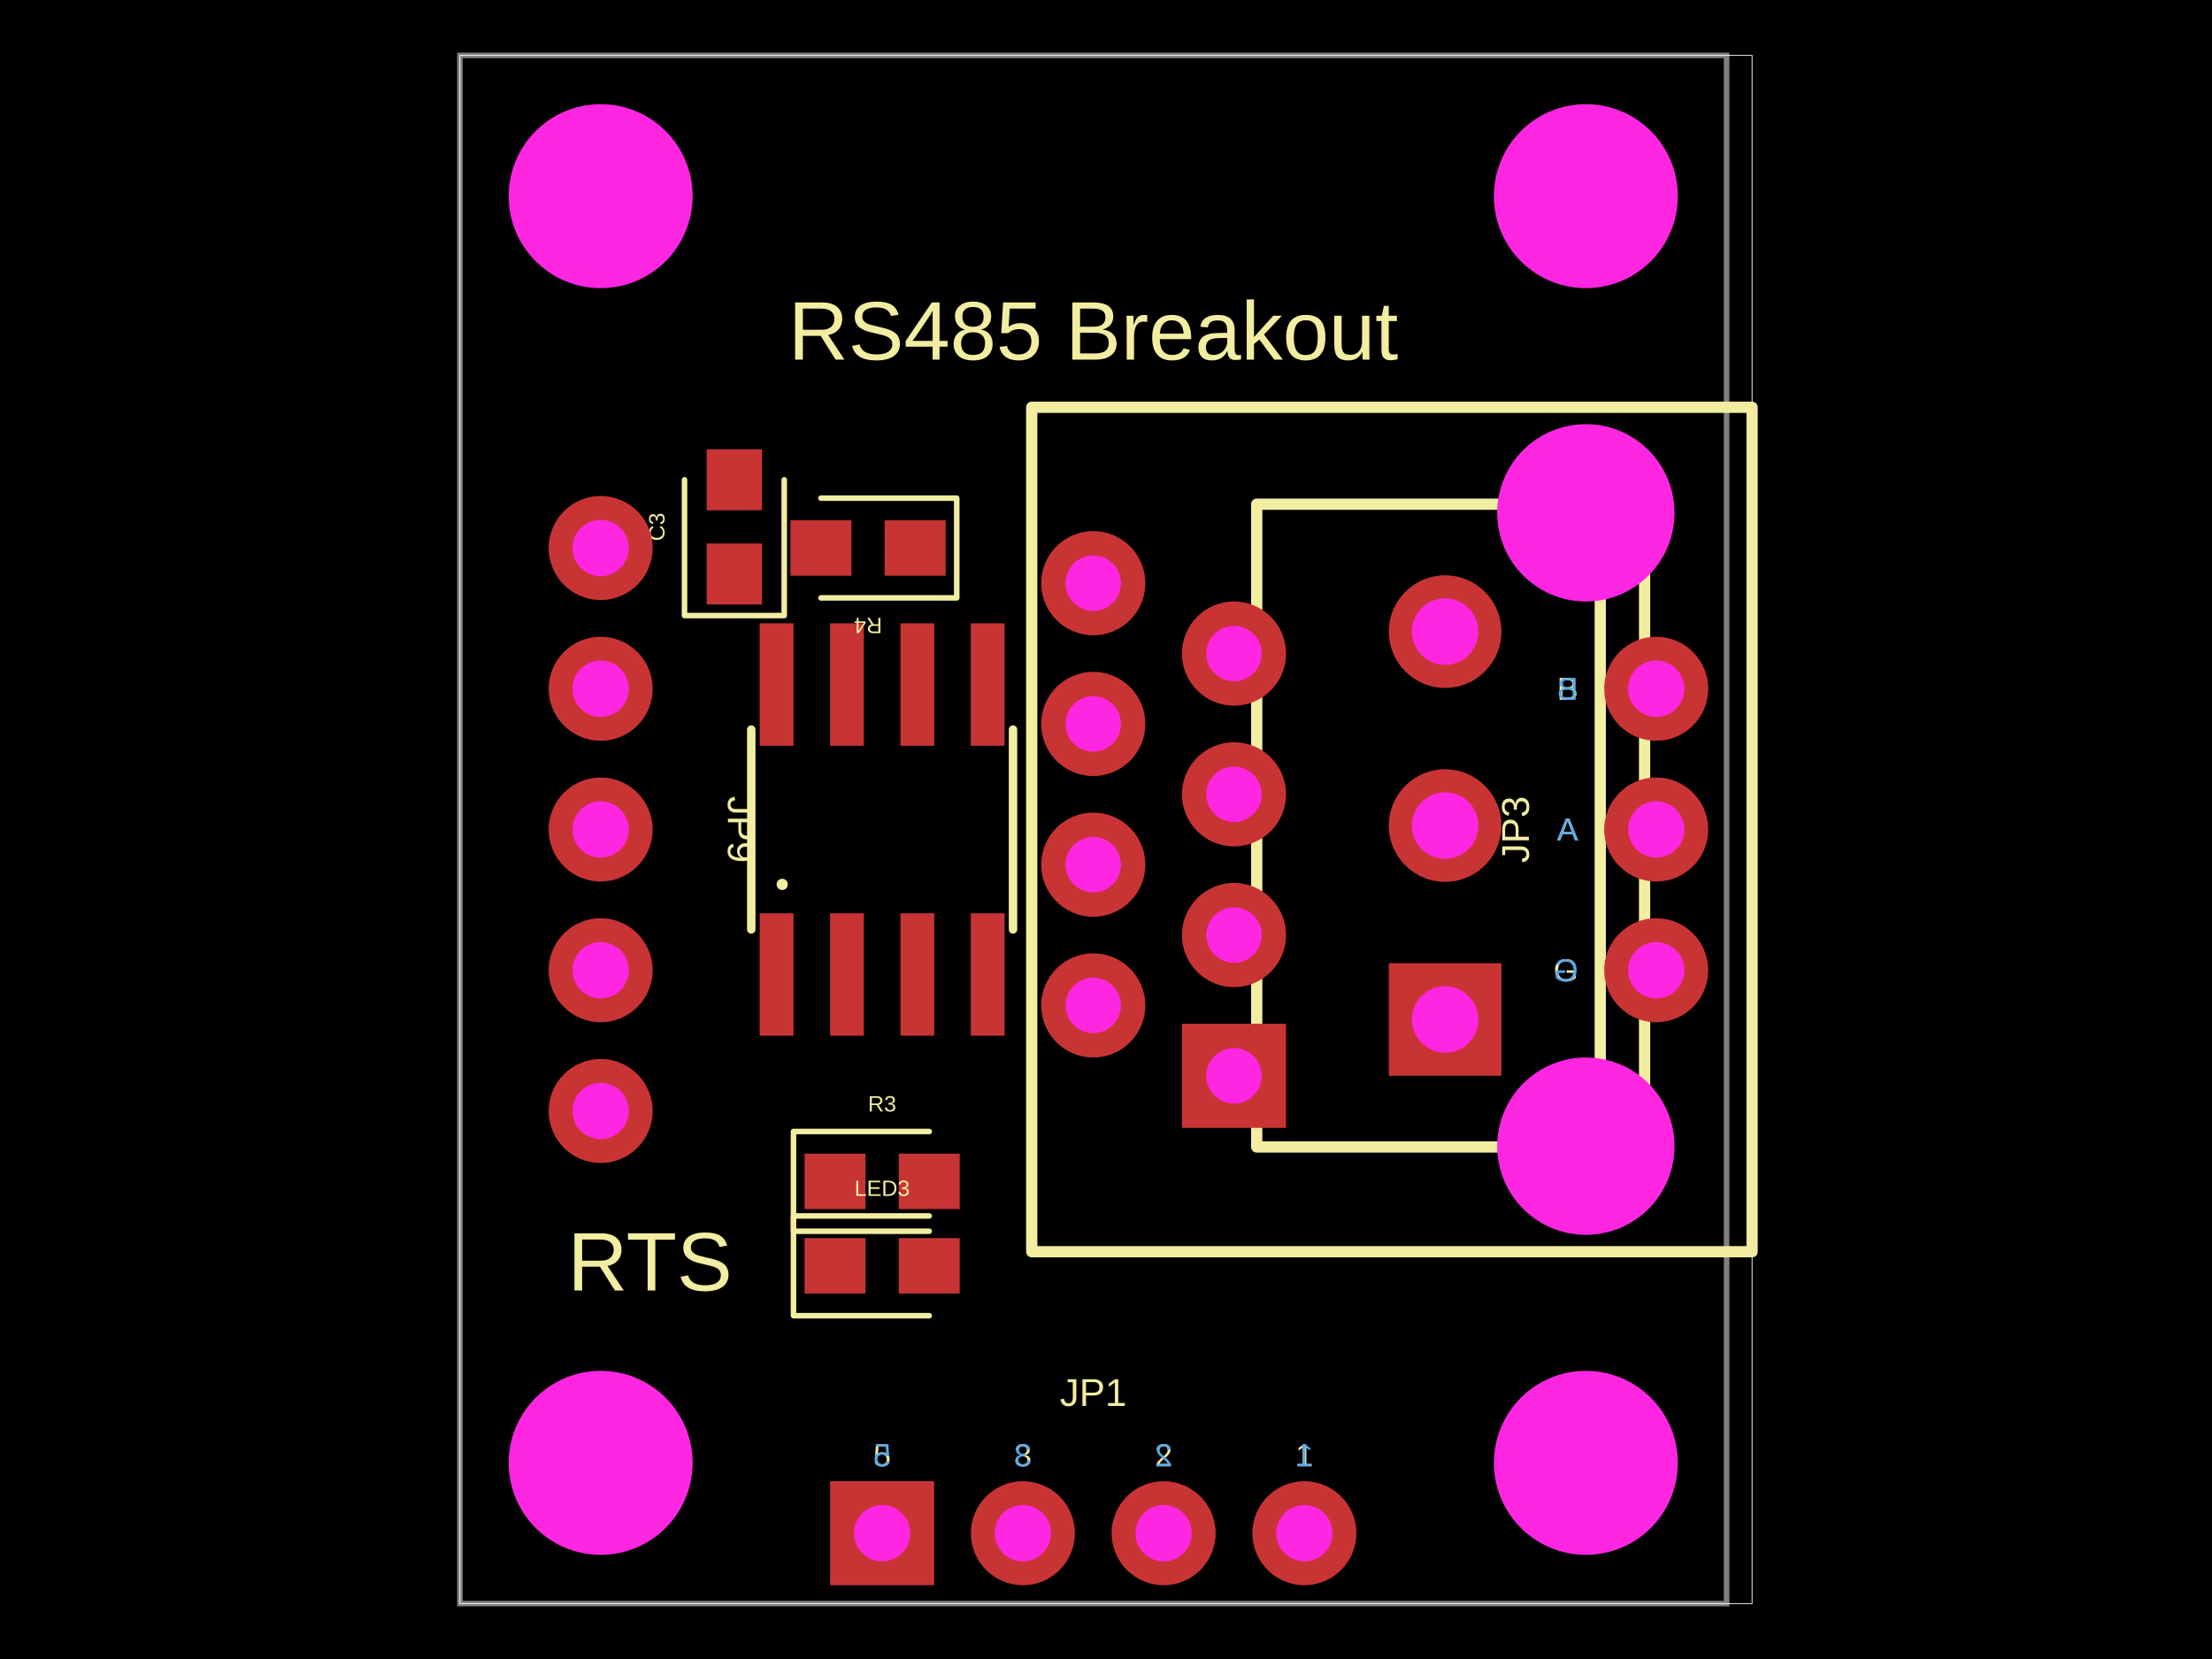
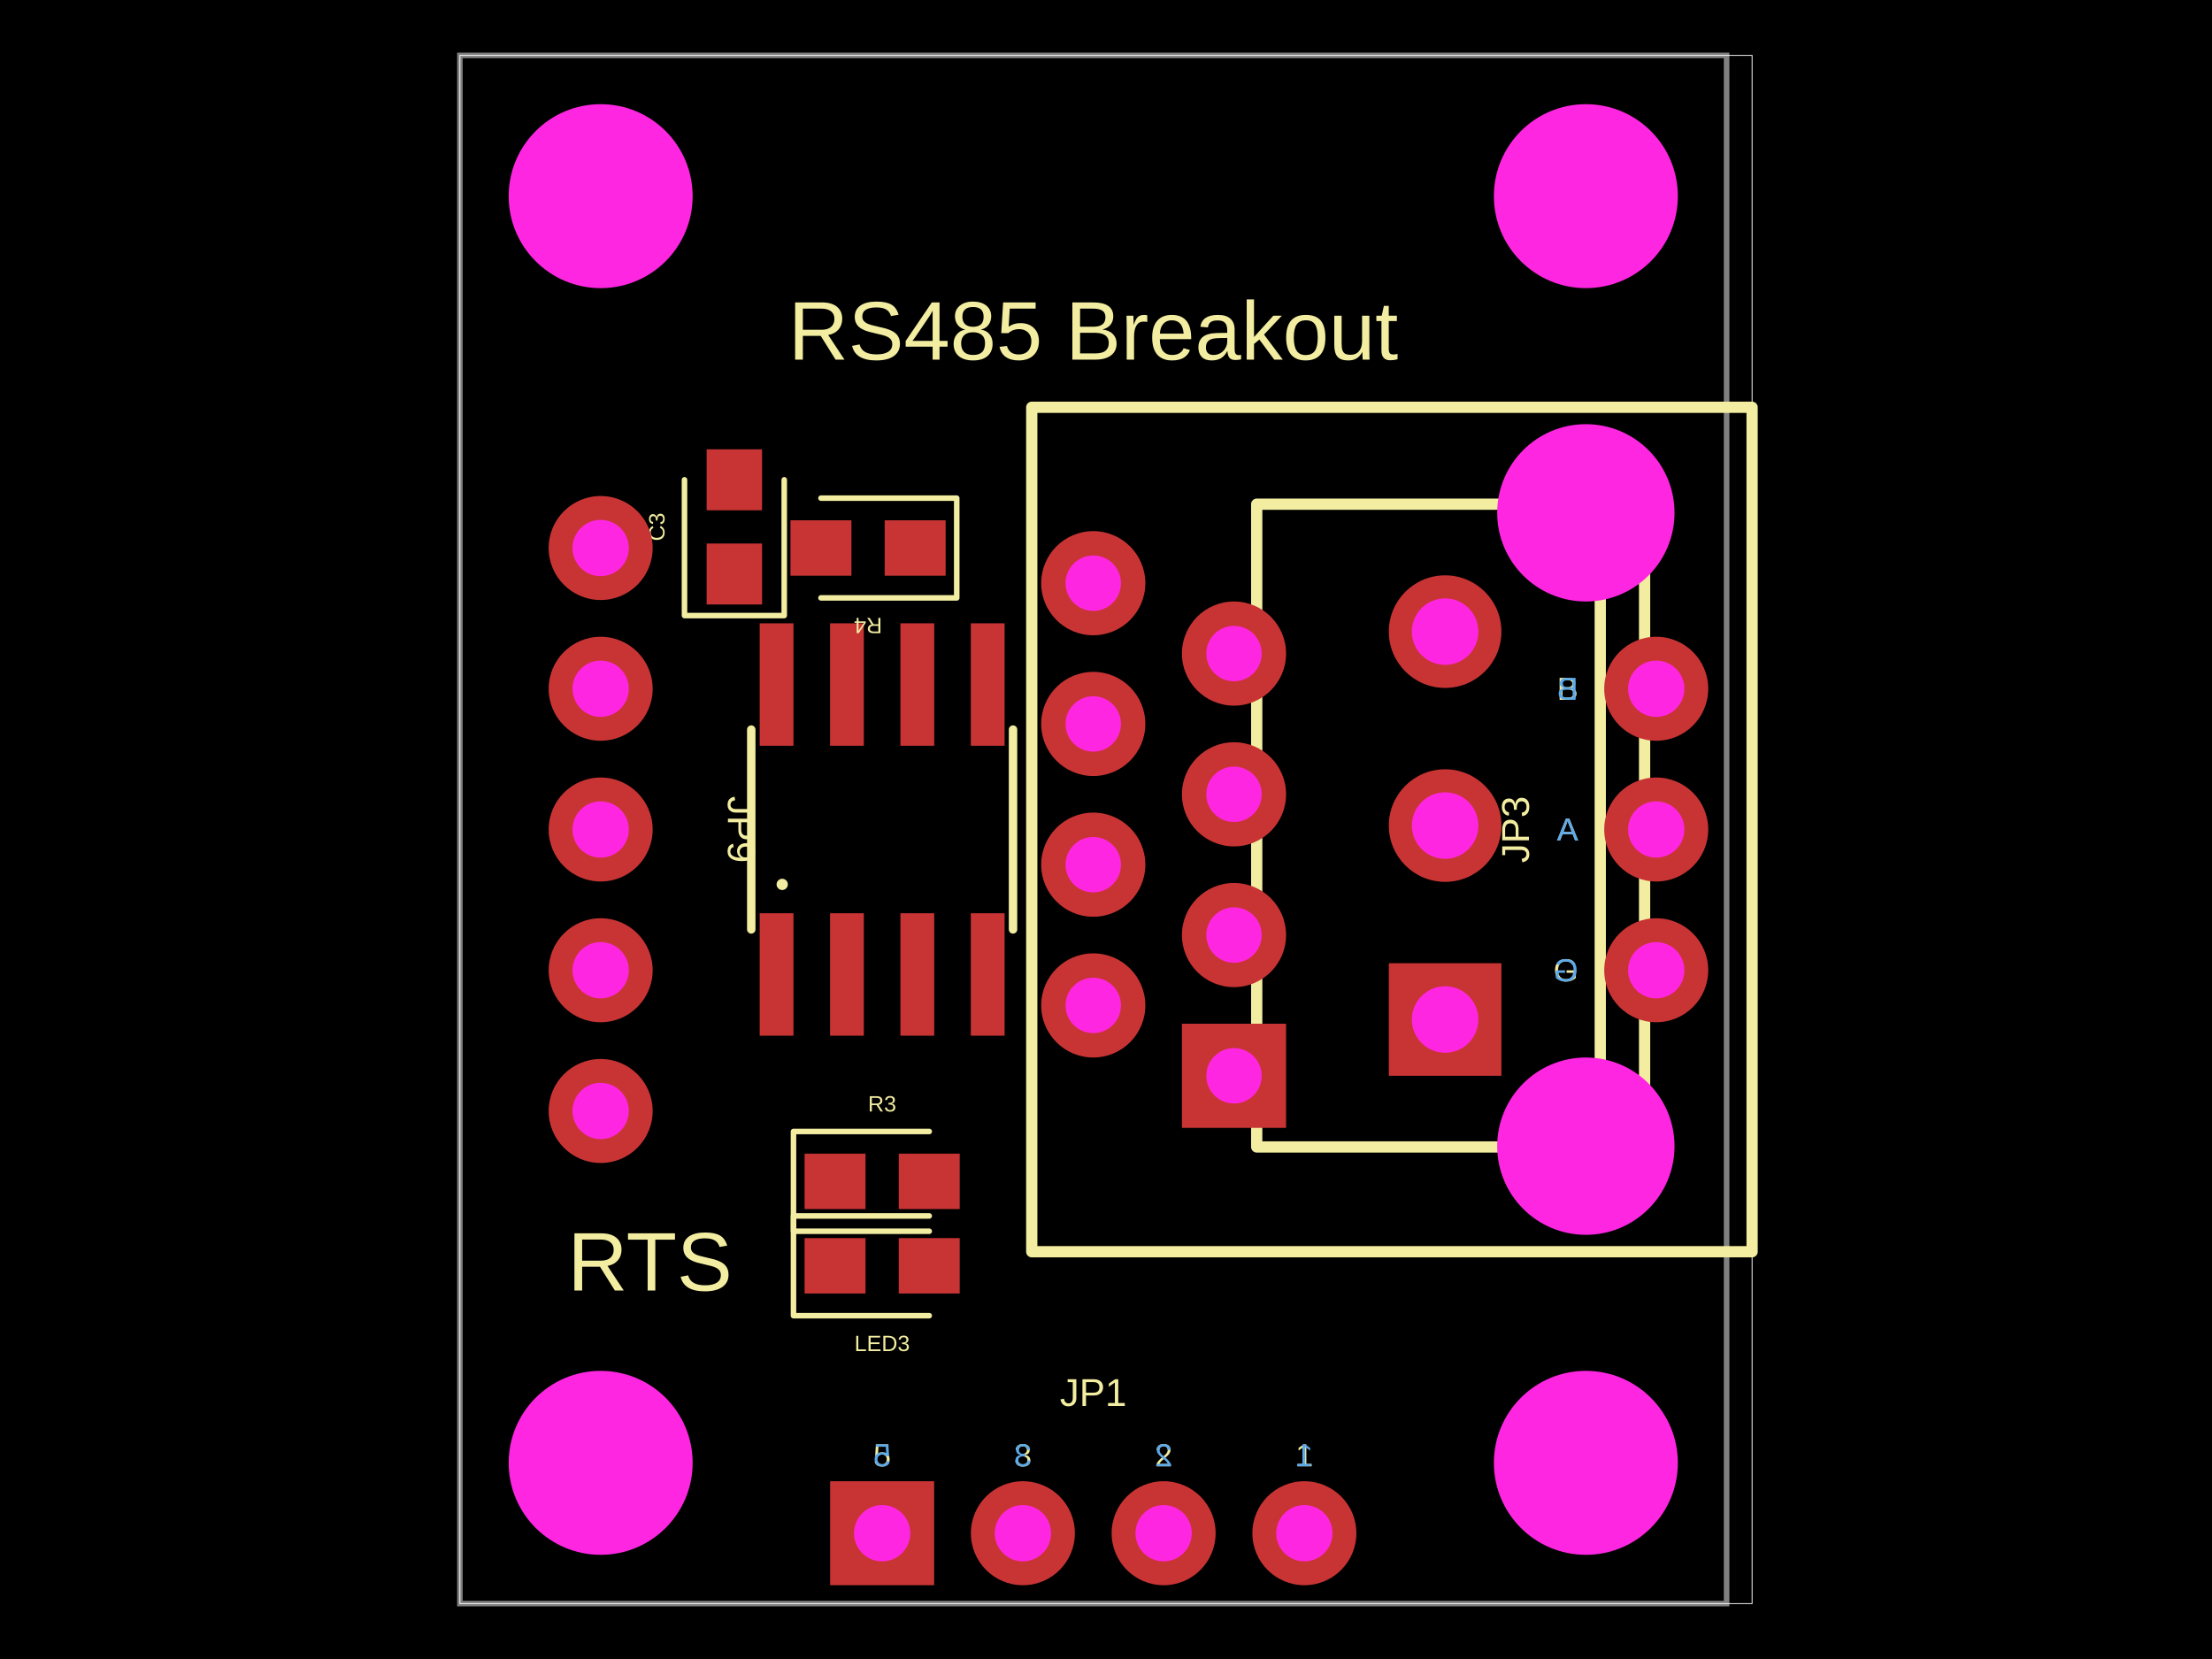
- <svg xmlns="http://www.w3.org/2000/svg" width="800" height="600" data-software-used-string="@tscircuit/core@0.0.564">
+ <svg xmlns="http://www.w3.org/2000/svg" width="800" height="600" data-software-used-string="@tscircuit/core@0.0.579">
  <style />
  <rect class="boundary" x="0" y="0" fill="#000" width="800" height="600" />
  <rect class="pcb-boundary" fill="none" stroke="#fff" stroke-width="0.3" x="166.333" y="20.04" width="467.335" height="559.92" />
  <path class="pcb-board" d="M 166.333 579.96 L 624.449 579.96 L 624.449 20.04 L 166.333 20.04 Z" fill="none" stroke="rgba(255, 255, 255, 0.5)" stroke-width="2.004" />
  <rect class="pcb-pad" fill="rgb(200, 52, 52)" x="290.982" y="417.234" width="22.044" height="20.04" data-layer="top" />
  <rect class="pcb-pad" fill="rgb(200, 52, 52)" x="325.05" y="417.234" width="22.044" height="20.04" data-layer="top" />
  <rect class="pcb-pad" fill="rgb(200, 52, 52)" x="290.982" y="447.776" width="22.044" height="20.04" data-layer="top" />
  <rect class="pcb-pad" fill="rgb(200, 52, 52)" x="325.05" y="447.776" width="22.044" height="20.04" data-layer="top" />
  <rect class="pcb-pad" fill="rgb(200, 52, 52)" x="274.754" y="330.287" width="12.216" height="44.285" data-layer="top" />
  <rect class="pcb-pad" fill="rgb(200, 52, 52)" x="300.204" y="330.287" width="12.216" height="44.285" data-layer="top" />
  <rect class="pcb-pad" fill="rgb(200, 52, 52)" x="325.655" y="330.287" width="12.216" height="44.285" data-layer="top" />
  <rect class="pcb-pad" fill="rgb(200, 52, 52)" x="351.106" y="330.287" width="12.216" height="44.285" data-layer="top" />
  <rect class="pcb-pad" fill="rgb(200, 52, 52)" x="351.106" y="225.429" width="12.216" height="44.285" data-layer="top" />
  <rect class="pcb-pad" fill="rgb(200, 52, 52)" x="325.655" y="225.429" width="12.216" height="44.285" data-layer="top" />
  <rect class="pcb-pad" fill="rgb(200, 52, 52)" x="300.204" y="225.429" width="12.216" height="44.285" data-layer="top" />
  <rect class="pcb-pad" fill="rgb(200, 52, 52)" x="274.754" y="225.429" width="12.216" height="44.285" data-layer="top" />
  <rect class="pcb-pad" fill="rgb(200, 52, 52)" x="255.571" y="196.573" width="20.04" height="22.044" data-layer="top" />
  <rect class="pcb-pad" fill="rgb(200, 52, 52)" x="255.571" y="162.505" width="20.04" height="22.044" data-layer="top" />
  <rect class="pcb-pad" fill="rgb(200, 52, 52)" x="-11.022" y="-10.02" width="22.044" height="20.04" transform="translate(330.982 198.1964) rotate(-180)" data-layer="top" />
  <rect class="pcb-pad" fill="rgb(200, 52, 52)" x="-11.022" y="-10.02" width="22.044" height="20.04" transform="translate(296.9138 198.1964) rotate(-180)" data-layer="top" />
  <path class="pcb-silkscreen pcb-silkscreen-top" d="M 336.072 409.218 L 286.974 409.218 L 286.974 445.291 L 336.072 445.291" fill="none" stroke="#f2eda1" stroke-width="2.004" stroke-linecap="round" stroke-linejoin="round" data-pcb-component-id="pcb_component_1" data-pcb-silkscreen-path-id="pcb_silkscreen_path_0" />
  <path class="pcb-silkscreen pcb-silkscreen-top" d="M 336.072 439.76 L 286.974 439.76 L 286.974 475.832 L 336.072 475.832" fill="none" stroke="#f2eda1" stroke-width="2.004" stroke-linecap="round" stroke-linejoin="round" data-pcb-component-id="pcb_component_2" data-pcb-silkscreen-path-id="pcb_silkscreen_path_1" />
  <path class="pcb-silkscreen pcb-silkscreen-top" d="M 271.703 336.132 L 271.703 263.868" fill="none" stroke="#f2eda1" stroke-width="3.054" stroke-linecap="round" stroke-linejoin="round" data-pcb-component-id="null" data-pcb-silkscreen-path-id="pcb_silkscreen_path_2" />
  <path class="pcb-silkscreen pcb-silkscreen-top" d="M 366.373 336.132 L 366.373 263.868" fill="none" stroke="#f2eda1" stroke-width="3.054" stroke-linecap="round" stroke-linejoin="round" data-pcb-component-id="null" data-pcb-silkscreen-path-id="pcb_silkscreen_path_3" />
  <path class="pcb-silkscreen pcb-silkscreen-top" d="M 282.898 319.852 L 282.898 319.852 Z" fill="none" stroke="#f2eda1" stroke-width="4.072" stroke-linecap="round" stroke-linejoin="round" data-pcb-component-id="null" data-pcb-silkscreen-path-id="pcb_silkscreen_path_4" />
  <path class="pcb-silkscreen pcb-silkscreen-top" d="M 247.555 173.527 L 247.555 222.625 L 283.627 222.625 L 283.627 173.527" fill="none" stroke="#f2eda1" stroke-width="2.004" stroke-linecap="round" stroke-linejoin="round" data-pcb-component-id="pcb_component_4" data-pcb-silkscreen-path-id="pcb_silkscreen_path_5" />
  <path class="pcb-silkscreen pcb-silkscreen-top" d="M 454.509 414.81 L 454.509 182.345 L 578.758 182.345 L 594.79 182.345 L 594.79 414.81 L 578.758 414.81 L 454.509 414.81 Z" fill="none" stroke="#f2eda1" stroke-width="4.072" stroke-linecap="round" stroke-linejoin="round" data-pcb-component-id="null" data-pcb-silkscreen-path-id="pcb_silkscreen_path_6" />
  <path class="pcb-silkscreen pcb-silkscreen-top" d="M 578.758 182.345 L 578.758 414.81" fill="none" stroke="#f2eda1" stroke-width="4.072" stroke-linecap="round" stroke-linejoin="round" data-pcb-component-id="null" data-pcb-silkscreen-path-id="pcb_silkscreen_path_7" />
  <path class="pcb-silkscreen pcb-silkscreen-top" d="M 296.914 216.232 L 346.012 216.232 L 346.012 180.16 L 296.914 180.16" fill="none" stroke="#f2eda1" stroke-width="2.004" stroke-linecap="round" stroke-linejoin="round" data-pcb-component-id="pcb_component_7" data-pcb-silkscreen-path-id="pcb_silkscreen_path_8" />
  <path class="pcb-silkscreen pcb-silkscreen-top" d="M 373.146 452.705 L 373.146 147.295 L 633.667 147.295 L 633.667 452.705 L 373.146 452.705 Z" fill="none" stroke="#f2eda1" stroke-width="4.072" stroke-linecap="round" stroke-linejoin="round" data-pcb-component-id="null" data-pcb-silkscreen-path-id="pcb_silkscreen_path_9" />
  <text x="0" y="0" dx="0" dy="0" fill="#f2eda1" font-family="Arial, sans-serif" font-size="14.028" text-anchor="middle" dominant-baseline="central" transform="matrix(6.123233995736766e-17,1,-1,6.123233995736766e-17,268.1363,300)" class="pcb-silkscreen-text pcb-silkscreen-top" data-pcb-silkscreen-text-id="pcb_component_0" stroke="none">JP9</text>
  <text x="0" y="0" dx="0" dy="0" fill="#f2eda1" font-family="Arial, sans-serif" font-size="30.06" text-anchor="middle" dominant-baseline="central" transform="matrix(1,0,0,1,235.0701,456.3126)" class="pcb-silkscreen-text pcb-silkscreen-top" data-pcb-silkscreen-text-id="null" stroke="none">RTS</text>
  <text x="0" y="0" dx="0" dy="0" fill="#f2eda1" font-family="Arial, sans-serif" font-size="30.06" text-anchor="middle" dominant-baseline="central" transform="matrix(1,0,0,1,395.3908,119.6393)" class="pcb-silkscreen-text pcb-silkscreen-top" data-pcb-silkscreen-text-id="null" stroke="none">RS485 Breakout</text>
  <text x="0" y="0" dx="0" dy="0" fill="#f2eda1" font-family="Arial, sans-serif" font-size="8.016" text-anchor="middle" dominant-baseline="central" transform="matrix(1,0,0,1,319.0381,399.1984)" class="pcb-silkscreen-text pcb-silkscreen-top" data-pcb-silkscreen-text-id="pcb_component_1" stroke="none">R3</text>
-   <text x="0" y="0" dx="0" dy="0" fill="#f2eda1" font-family="Arial, sans-serif" font-size="8.016" text-anchor="middle" dominant-baseline="central" transform="matrix(1,0,0,1,319.0381,429.7395)" class="pcb-silkscreen-text pcb-silkscreen-top" data-pcb-silkscreen-text-id="pcb_component_2" stroke="none">LED3</text>
+   <text x="0" y="0" dx="0" dy="0" fill="#f2eda1" font-family="Arial, sans-serif" font-size="8.016" text-anchor="middle" dominant-baseline="central" transform="matrix(1,0,0,1,319.0381,485.8517)" class="pcb-silkscreen-text pcb-silkscreen-top" data-pcb-silkscreen-text-id="pcb_component_2" stroke="none">LED3</text>
  <text x="0" y="0" dx="0" dy="0" fill="#f2eda1" font-family="Arial, sans-serif" font-size="8.016" text-anchor="middle" dominant-baseline="central" transform="matrix(-1.8369701987210297e-16,-1,1,-1.8369701987210297e-16,237.5351,190.5611)" class="pcb-silkscreen-text pcb-silkscreen-top" data-pcb-silkscreen-text-id="pcb_component_4" stroke="none">C3</text>
  <text x="0" y="0" dx="0" dy="0" fill="#f2eda1" font-family="Arial, sans-serif" font-size="11.531" text-anchor="middle" dominant-baseline="central" transform="matrix(1,0,0,1,319.0381,526.2991)" class="pcb-silkscreen-text pcb-silkscreen-top" data-pcb-silkscreen-text-id="pcb_component_5" stroke="none">5</text>
  <text x="0" y="0" dx="0" dy="0" fill="#5da9e9" font-family="Arial, sans-serif" font-size="11.531" text-anchor="middle" dominant-baseline="central" transform="matrix(-1,0,0,1,319.0381,526.2991)" class="pcb-silkscreen-text pcb-silkscreen-bottom" data-pcb-silkscreen-text-id="pcb_component_5" stroke="none">5</text>
  <text x="0" y="0" dx="0" dy="0" fill="#f2eda1" font-family="Arial, sans-serif" font-size="11.531" text-anchor="middle" dominant-baseline="central" transform="matrix(1,0,0,1,369.9399,526.2991)" class="pcb-silkscreen-text pcb-silkscreen-top" data-pcb-silkscreen-text-id="pcb_component_5" stroke="none">3</text>
  <text x="0" y="0" dx="0" dy="0" fill="#5da9e9" font-family="Arial, sans-serif" font-size="11.531" text-anchor="middle" dominant-baseline="central" transform="matrix(-1,0,0,1,369.9399,526.2991)" class="pcb-silkscreen-text pcb-silkscreen-bottom" data-pcb-silkscreen-text-id="pcb_component_5" stroke="none">3</text>
  <text x="0" y="0" dx="0" dy="0" fill="#f2eda1" font-family="Arial, sans-serif" font-size="11.531" text-anchor="middle" dominant-baseline="central" transform="matrix(1,0,0,1,420.8417,526.2991)" class="pcb-silkscreen-text pcb-silkscreen-top" data-pcb-silkscreen-text-id="pcb_component_5" stroke="none">2</text>
  <text x="0" y="0" dx="0" dy="0" fill="#5da9e9" font-family="Arial, sans-serif" font-size="11.531" text-anchor="middle" dominant-baseline="central" transform="matrix(-1,0,0,1,420.8417,526.2991)" class="pcb-silkscreen-text pcb-silkscreen-bottom" data-pcb-silkscreen-text-id="pcb_component_5" stroke="none">2</text>
  <text x="0" y="0" dx="0" dy="0" fill="#f2eda1" font-family="Arial, sans-serif" font-size="11.531" text-anchor="middle" dominant-baseline="central" transform="matrix(1,0,0,1,471.7435,526.2991)" class="pcb-silkscreen-text pcb-silkscreen-top" data-pcb-silkscreen-text-id="pcb_component_5" stroke="none">1</text>
  <text x="0" y="0" dx="0" dy="0" fill="#5da9e9" font-family="Arial, sans-serif" font-size="11.531" text-anchor="middle" dominant-baseline="central" transform="matrix(-1,0,0,1,471.7435,526.2991)" class="pcb-silkscreen-text pcb-silkscreen-bottom" data-pcb-silkscreen-text-id="pcb_component_5" stroke="none">1</text>
  <text x="0" y="0" dx="0" dy="0" fill="#f2eda1" font-family="Arial, sans-serif" font-size="14.028" text-anchor="middle" dominant-baseline="central" transform="matrix(1,0,0,1,395.3908,503.6072)" class="pcb-silkscreen-text pcb-silkscreen-top" data-pcb-silkscreen-text-id="pcb_component_5" stroke="none">JP1</text>
  <text x="0" y="0" dx="0" dy="0" fill="#f2eda1" font-family="Arial, sans-serif" font-size="8.016" text-anchor="middle" dominant-baseline="central" transform="matrix(-1,1.2246467991473532e-16,-1.2246467991473532e-16,-1,313.9479,226.2525)" class="pcb-silkscreen-text pcb-silkscreen-top" data-pcb-silkscreen-text-id="pcb_component_7" stroke="none">R4</text>
  <text x="0" y="0" dx="0" dy="0" fill="#f2eda1" font-family="Arial, sans-serif" font-size="11.531" text-anchor="end" dominant-baseline="central" transform="matrix(1,0,0,1,570.7881,350.9018)" class="pcb-silkscreen-text pcb-silkscreen-top" data-pcb-silkscreen-text-id="pcb_component_8" stroke="none">G</text>
  <text x="0" y="0" dx="0" dy="0" fill="#5da9e9" font-family="Arial, sans-serif" font-size="11.531" text-anchor="start" dominant-baseline="central" transform="matrix(-1,0,0,1,570.7881,350.9018)" class="pcb-silkscreen-text pcb-silkscreen-bottom" data-pcb-silkscreen-text-id="pcb_component_8" stroke="none">G</text>
  <text x="0" y="0" dx="0" dy="0" fill="#f2eda1" font-family="Arial, sans-serif" font-size="11.531" text-anchor="end" dominant-baseline="central" transform="matrix(1,0,0,1,570.7881,300)" class="pcb-silkscreen-text pcb-silkscreen-top" data-pcb-silkscreen-text-id="pcb_component_8" stroke="none">A</text>
  <text x="0" y="0" dx="0" dy="0" fill="#5da9e9" font-family="Arial, sans-serif" font-size="11.531" text-anchor="start" dominant-baseline="central" transform="matrix(-1,0,0,1,570.7881,300)" class="pcb-silkscreen-text pcb-silkscreen-bottom" data-pcb-silkscreen-text-id="pcb_component_8" stroke="none">A</text>
  <text x="0" y="0" dx="0" dy="0" fill="#f2eda1" font-family="Arial, sans-serif" font-size="11.531" text-anchor="end" dominant-baseline="central" transform="matrix(1,0,0,1,570.7881,249.0982)" class="pcb-silkscreen-text pcb-silkscreen-top" data-pcb-silkscreen-text-id="pcb_component_8" stroke="none">B</text>
  <text x="0" y="0" dx="0" dy="0" fill="#5da9e9" font-family="Arial, sans-serif" font-size="11.531" text-anchor="start" dominant-baseline="central" transform="matrix(-1,0,0,1,570.7881,249.0982)" class="pcb-silkscreen-text pcb-silkscreen-bottom" data-pcb-silkscreen-text-id="pcb_component_8" stroke="none">B</text>
  <text x="0" y="0" dx="0" dy="0" fill="#f2eda1" font-family="Arial, sans-serif" font-size="14.028" text-anchor="middle" dominant-baseline="central" transform="matrix(-1.8369701987210297e-16,-1,1,-1.8369701987210297e-16,548.0962,300)" class="pcb-silkscreen-text pcb-silkscreen-top" data-pcb-silkscreen-text-id="pcb_component_8" stroke="none">JP3</text>
  <g>
    <circle class="pcb-hole-outer" fill="rgb(200, 52, 52)" cx="217.234" cy="198.196" r="18.807" />
    <circle class="pcb-hole-inner" fill="#FF26E2" cx="217.234" cy="198.196" r="10.18" />
  </g>
  <g>
    <circle class="pcb-hole-outer" fill="rgb(200, 52, 52)" cx="217.234" cy="249.098" r="18.807" />
    <circle class="pcb-hole-inner" fill="#FF26E2" cx="217.234" cy="249.098" r="10.18" />
  </g>
  <g>
    <circle class="pcb-hole-outer" fill="rgb(200, 52, 52)" cx="217.234" cy="300" r="18.807" />
    <circle class="pcb-hole-inner" fill="#FF26E2" cx="217.234" cy="300" r="10.18" />
  </g>
  <g>
    <circle class="pcb-hole-outer" fill="rgb(200, 52, 52)" cx="217.234" cy="350.902" r="18.807" />
    <circle class="pcb-hole-inner" fill="#FF26E2" cx="217.234" cy="350.902" r="10.18" />
  </g>
  <g>
    <circle class="pcb-hole-outer" fill="rgb(200, 52, 52)" cx="217.234" cy="401.804" r="18.807" />
    <circle class="pcb-hole-inner" fill="#FF26E2" cx="217.234" cy="401.804" r="10.18" />
  </g>
  <g>
    <rect class="pcb-hole-outer-pad" fill="rgb(200, 52, 52)" x="300.231" y="535.702" width="37.613" height="37.613" />
    <circle class="pcb-hole-inner" fill="#FF26E2" cx="319.038" cy="554.509" r="10.18" />
  </g>
  <g>
    <circle class="pcb-hole-outer" fill="rgb(200, 52, 52)" cx="369.94" cy="554.509" r="18.807" />
    <circle class="pcb-hole-inner" fill="#FF26E2" cx="369.94" cy="554.509" r="10.18" />
  </g>
  <g>
    <circle class="pcb-hole-outer" fill="rgb(200, 52, 52)" cx="420.842" cy="554.509" r="18.807" />
    <circle class="pcb-hole-inner" fill="#FF26E2" cx="420.842" cy="554.509" r="10.18" />
  </g>
  <g>
    <circle class="pcb-hole-outer" fill="rgb(200, 52, 52)" cx="471.743" cy="554.509" r="18.807" />
    <circle class="pcb-hole-inner" fill="#FF26E2" cx="471.743" cy="554.509" r="10.18" />
  </g>
  <g>
    <rect class="pcb-hole-outer-pad" fill="rgb(200, 52, 52)" x="502.285" y="348.357" width="40.721" height="40.721" />
    <circle class="pcb-hole-inner" fill="#FF26E2" cx="522.645" cy="368.717" r="12.024" />
  </g>
  <g>
    <circle class="pcb-hole-outer" fill="rgb(200, 52, 52)" cx="522.645" cy="298.577" r="20.361" />
    <circle class="pcb-hole-inner" fill="#FF26E2" cx="522.645" cy="298.577" r="12.024" />
  </g>
  <g>
    <circle class="pcb-hole-outer" fill="rgb(200, 52, 52)" cx="522.645" cy="228.437" r="20.361" />
    <circle class="pcb-hole-inner" fill="#FF26E2" cx="522.645" cy="228.437" r="12.024" />
  </g>
  <g>
    <circle class="pcb-hole-outer" fill="rgb(200, 52, 52)" cx="598.998" cy="350.902" r="18.807" />
    <circle class="pcb-hole-inner" fill="#FF26E2" cx="598.998" cy="350.902" r="10.18" />
  </g>
  <g>
    <circle class="pcb-hole-outer" fill="rgb(200, 52, 52)" cx="598.998" cy="300" r="18.807" />
    <circle class="pcb-hole-inner" fill="#FF26E2" cx="598.998" cy="300" r="10.18" />
  </g>
  <g>
    <circle class="pcb-hole-outer" fill="rgb(200, 52, 52)" cx="598.998" cy="249.098" r="18.807" />
    <circle class="pcb-hole-inner" fill="#FF26E2" cx="598.998" cy="249.098" r="10.18" />
  </g>
  <g>
    <rect class="pcb-hole-outer-pad" fill="rgb(200, 52, 52)" x="427.459" y="370.244" width="37.667" height="37.667" />
    <circle class="pcb-hole-inner" fill="#FF26E2" cx="446.293" cy="389.078" r="10.02" />
  </g>
  <g>
    <circle class="pcb-hole-outer" fill="rgb(200, 52, 52)" cx="395.391" cy="363.627" r="18.834" />
    <circle class="pcb-hole-inner" fill="#FF26E2" cx="395.391" cy="363.627" r="10.02" />
  </g>
  <g>
    <circle class="pcb-hole-outer" fill="rgb(200, 52, 52)" cx="446.293" cy="338.176" r="18.834" />
    <circle class="pcb-hole-inner" fill="#FF26E2" cx="446.293" cy="338.176" r="10.02" />
  </g>
  <g>
    <circle class="pcb-hole-outer" fill="rgb(200, 52, 52)" cx="395.391" cy="312.725" r="18.834" />
    <circle class="pcb-hole-inner" fill="#FF26E2" cx="395.391" cy="312.725" r="10.02" />
  </g>
  <g>
    <circle class="pcb-hole-outer" fill="rgb(200, 52, 52)" cx="446.293" cy="287.275" r="18.834" />
    <circle class="pcb-hole-inner" fill="#FF26E2" cx="446.293" cy="287.275" r="10.02" />
  </g>
  <g>
    <circle class="pcb-hole-outer" fill="rgb(200, 52, 52)" cx="395.391" cy="261.824" r="18.834" />
    <circle class="pcb-hole-inner" fill="#FF26E2" cx="395.391" cy="261.824" r="10.02" />
  </g>
  <g>
    <circle class="pcb-hole-outer" fill="rgb(200, 52, 52)" cx="446.293" cy="236.373" r="18.834" />
    <circle class="pcb-hole-inner" fill="#FF26E2" cx="446.293" cy="236.373" r="10.02" />
  </g>
  <g>
    <circle class="pcb-hole-outer" fill="rgb(200, 52, 52)" cx="395.391" cy="210.922" r="18.834" />
    <circle class="pcb-hole-inner" fill="#FF26E2" cx="395.391" cy="210.922" r="10.02" />
  </g>
  <circle class="pcb-hole" cx="573.547" cy="414.529" r="32.064" fill="#FF26E2" />
  <circle class="pcb-hole" cx="573.547" cy="185.471" r="32.064" fill="#FF26E2" />
  <circle class="pcb-hole" cx="217.234" cy="529.058" r="33.267" fill="#FF26E2" />
  <circle class="pcb-hole" cx="573.547" cy="70.942" r="33.267" fill="#FF26E2" />
  <circle class="pcb-hole" cx="573.547" cy="529.058" r="33.267" fill="#FF26E2" />
  <circle class="pcb-hole" cx="217.234" cy="70.942" r="33.267" fill="#FF26E2" />
</svg>
